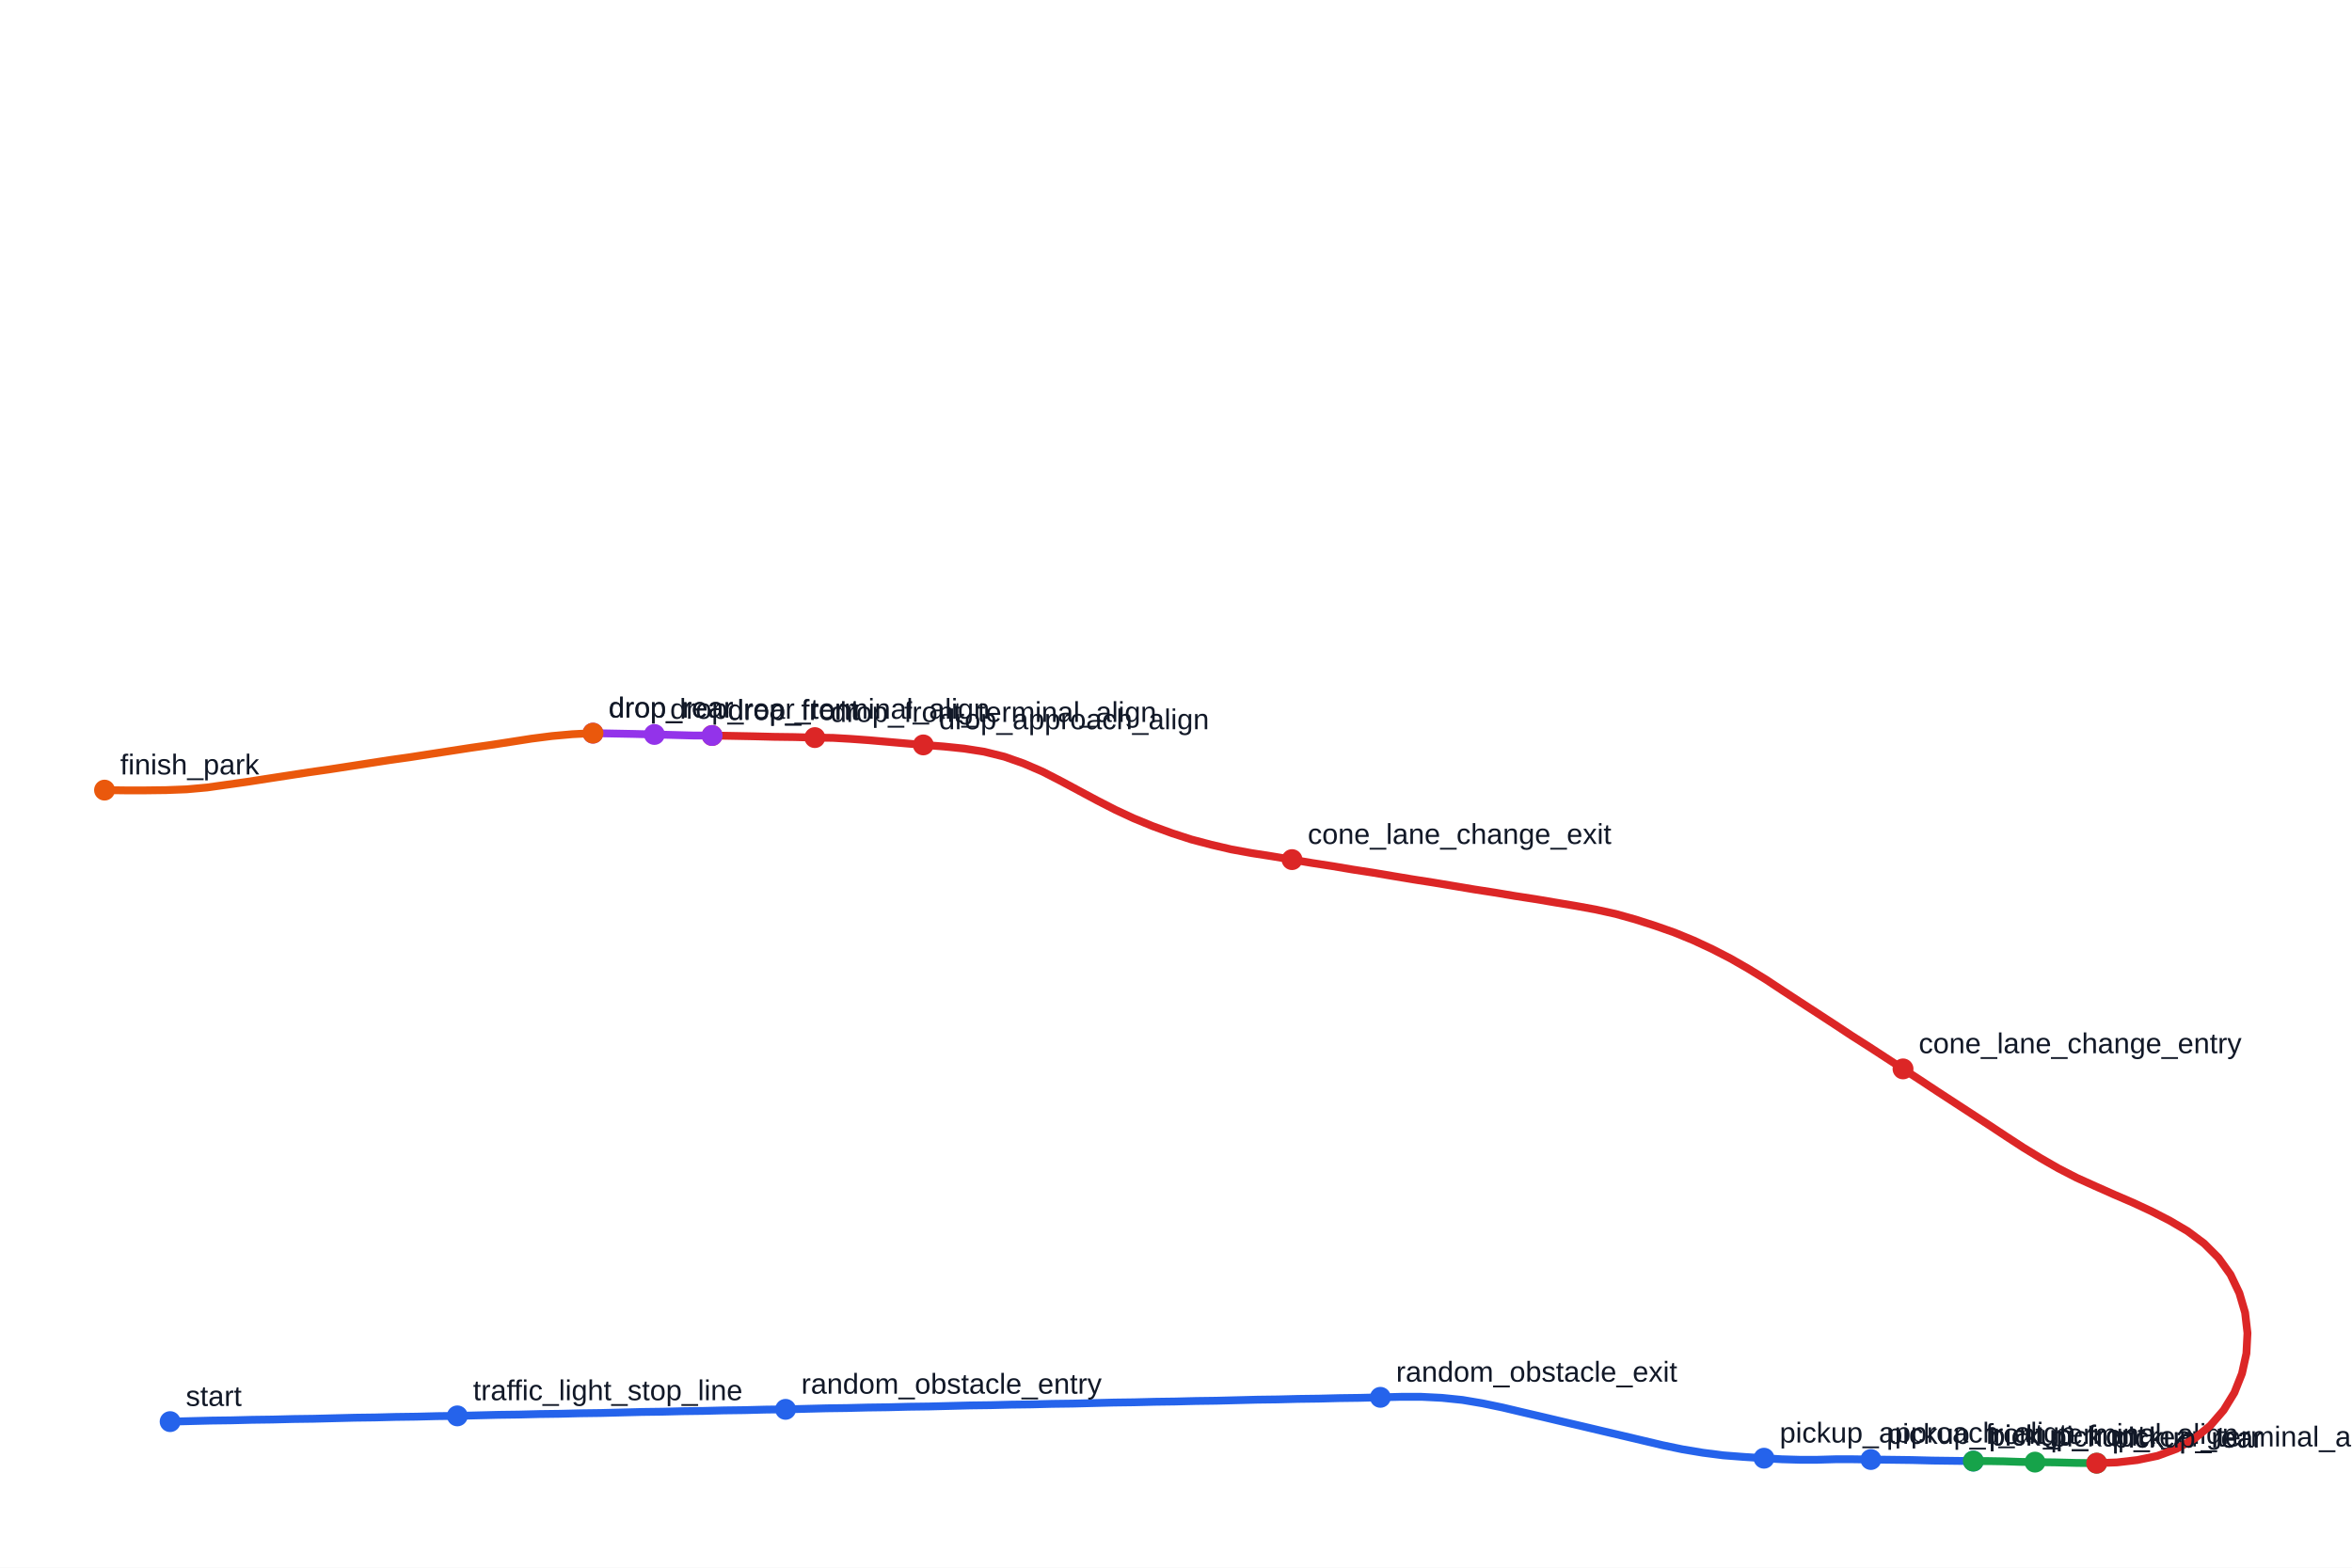
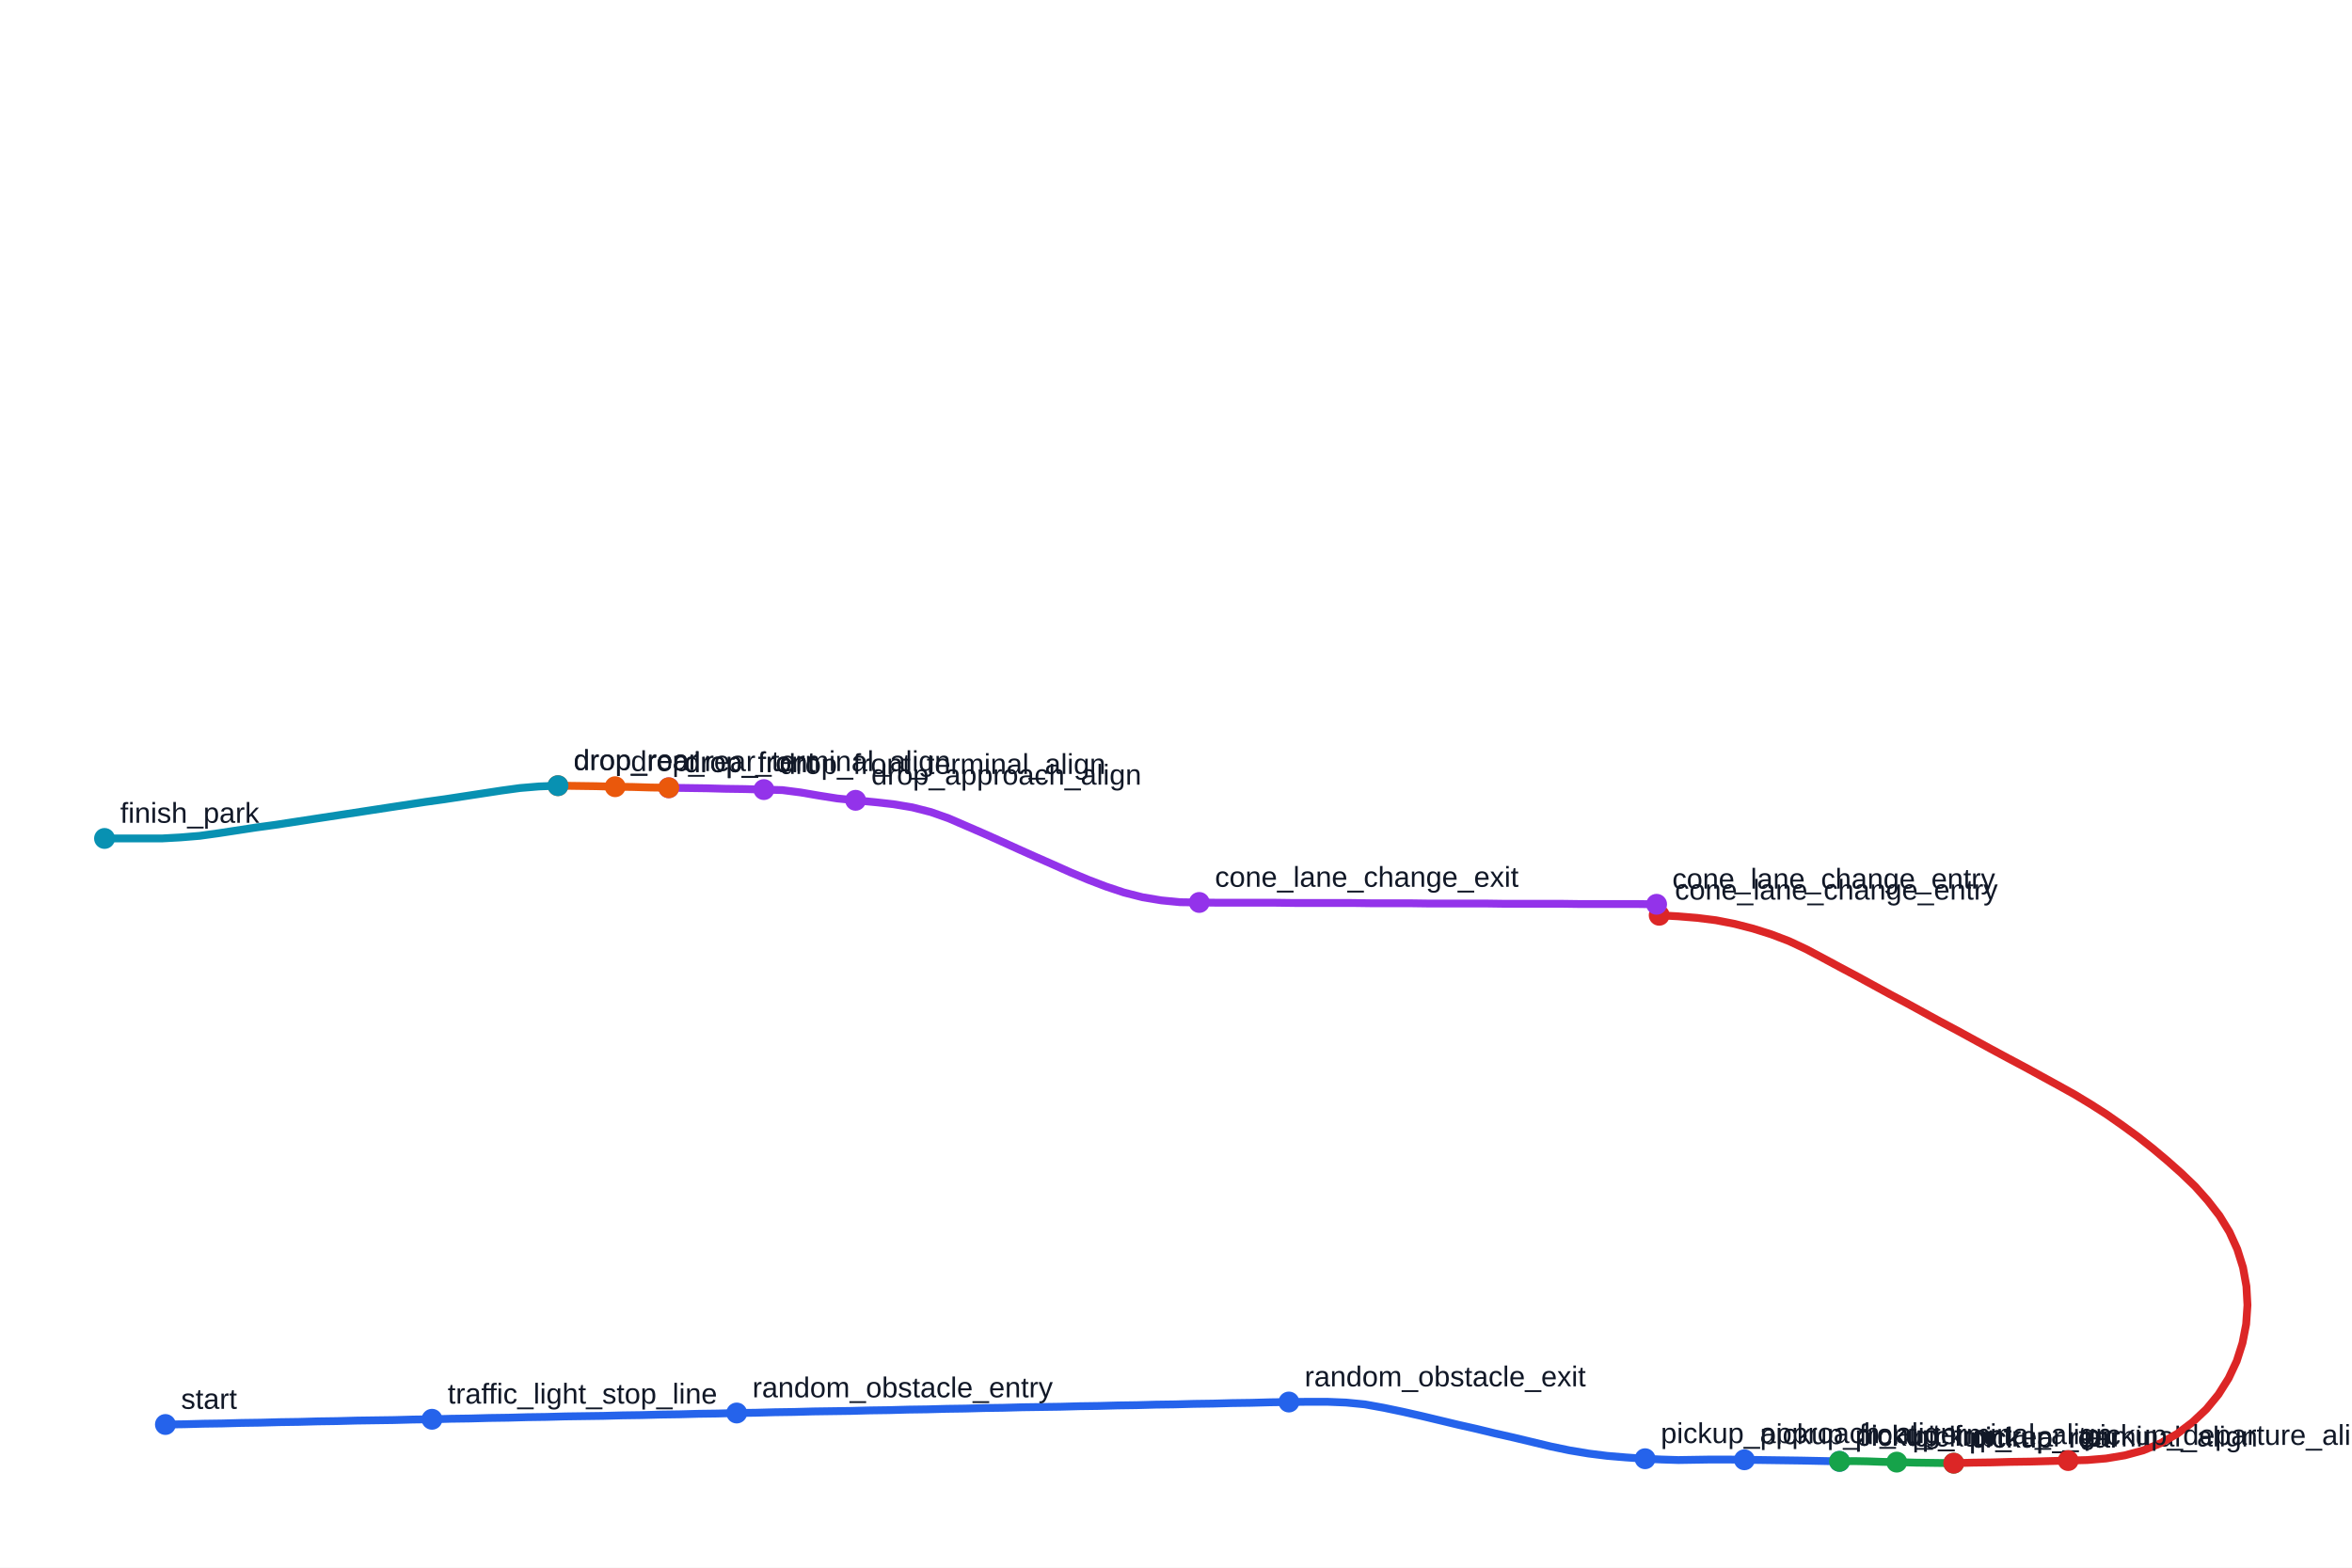
<svg xmlns="http://www.w3.org/2000/svg" width="900" height="600" viewBox="0 0 900 600">
  <rect width="100%" height="100%" fill="#ffffff" />
-   <polyline points="65.1,544.1 72.9,543.9 80.8,543.7 88.6,543.6 96.5,543.4 104.3,543.3 112.2,543.1 120.0,543.0 127.9,542.8 135.7,542.6 143.6,542.5 151.4,542.3 159.3,542.2 167.1,542.0 175.0,541.9 182.8,541.7 190.7,541.5 198.5,541.4 206.4,541.2 214.2,541.1 222.1,540.9 229.9,540.8 237.8,540.6 245.6,540.4 253.5,540.3 261.3,540.1 269.2,540.0 277.0,539.8 284.9,539.7 292.7,539.5 300.6,539.4 308.4,539.2 316.3,539.0 324.1,538.9 332.0,538.7 339.8,538.6 347.7,538.4 355.5,538.3 363.4,538.1 371.2,537.9 379.1,537.8 386.9,537.6 394.8,537.5 402.6,537.3 410.5,537.2 418.3,537.0 426.2,536.8 434.0,536.7 441.9,536.5 449.7,536.4 457.6,536.2 465.4,536.1 473.3,535.9 481.1,535.7 489.0,535.6 496.8,535.4 504.7,535.3 512.5,535.1 520.4,535.0 528.2,534.8 536.1,534.6 543.9,534.6 551.8,535.0 559.6,535.8 567.3,537.1 575.0,538.7 582.6,540.5 590.3,542.3 597.9,544.1 605.6,545.9 613.2,547.7 620.9,549.5 628.5,551.3 636.1,553.1 643.8,554.7 651.6,556.0 659.4,557.0 667.2,557.6 675.0,558.1 681.8,558.5 688.6,558.7 695.4,558.7 702.3,558.5 709.1,558.5 715.9,558.6 723.7,558.7 731.6,558.8 739.4,559.0 755.1,559.2" fill="none" stroke="#2563eb" stroke-width="3" stroke-linecap="round" stroke-linejoin="round" />
-   <circle cx="65.1" cy="544.1" r="4" fill="#2563eb" />
-   <text x="71.1" y="538.1" font-family="Arial, sans-serif" font-size="11" fill="#111827">start</text>
-   <circle cx="175.0" cy="541.9" r="4" fill="#2563eb" />
-   <text x="181.0" y="535.9" font-family="Arial, sans-serif" font-size="11" fill="#111827">traffic_light_stop_line</text>
-   <circle cx="300.6" cy="539.4" r="4" fill="#2563eb" />
-   <text x="306.6" y="533.4" font-family="Arial, sans-serif" font-size="11" fill="#111827">random_obstacle_entry</text>
-   <circle cx="528.2" cy="534.8" r="4" fill="#2563eb" />
-   <text x="534.2" y="528.8" font-family="Arial, sans-serif" font-size="11" fill="#111827">random_obstacle_exit</text>
-   <circle cx="675.0" cy="558.1" r="4" fill="#2563eb" />
-   <text x="681.0" y="552.1" font-family="Arial, sans-serif" font-size="11" fill="#111827">pickup_approach_align</text>
-   <circle cx="715.9" cy="558.6" r="4" fill="#2563eb" />
-   <text x="721.9" y="552.6" font-family="Arial, sans-serif" font-size="11" fill="#111827">pickup_front_terminal_align</text>
-   <circle cx="755.1" cy="559.2" r="4" fill="#2563eb" />
-   <text x="761.1" y="553.2" font-family="Arial, sans-serif" font-size="11" fill="#111827">pickup_front</text>
-   <polyline points="755.1,559.2 761.0,559.2 766.9,559.3 772.8,559.5 778.7,559.6 786.5,559.7 794.4,559.9 802.3,560.0" fill="none" stroke="#16a34a" stroke-width="3" stroke-linecap="round" stroke-linejoin="round" />
-   <circle cx="755.1" cy="559.2" r="4" fill="#16a34a" />
-   <text x="761.1" y="553.2" font-family="Arial, sans-serif" font-size="11" fill="#111827">pickup_front</text>
-   <circle cx="778.7" cy="559.6" r="4" fill="#16a34a" />
-   <text x="784.7" y="553.6" font-family="Arial, sans-serif" font-size="11" fill="#111827">pickup_rear_terminal_align</text>
-   <circle cx="802.3" cy="560.0" r="4" fill="#16a34a" />
-   <text x="808.3" y="554.0" font-family="Arial, sans-serif" font-size="11" fill="#111827">pickup_rear</text>
-   <polyline points="802.3,560.0 810.1,559.7 817.9,558.8 825.6,557.2 832.9,554.5 839.7,550.6 845.8,545.6 850.9,539.7 855.0,533.0 857.9,525.7 859.6,518.0 860.0,510.2 859.1,502.4 856.9,494.9 853.5,487.8 848.9,481.4 843.4,475.9 837.1,471.2 830.3,467.2 823.3,463.6 816.2,460.3 809.0,457.2 801.8,454.0 794.7,450.8 787.7,447.2 780.9,443.3 774.2,439.2 767.6,434.9 761.1,430.6 754.5,426.3 747.9,422.0 741.3,417.7 734.8,413.4 728.2,409.1 721.6,404.8 715.0,400.5 708.4,396.3 701.9,392.0 695.3,387.7 688.7,383.4 682.1,379.1 675.6,374.8 668.9,370.7 662.1,366.8 655.1,363.2 648.0,359.9 640.7,356.9 633.3,354.3 625.8,351.9 618.3,349.8 610.6,348.1 602.9,346.7 595.1,345.4 587.4,344.1 579.6,342.9 571.9,341.6 564.1,340.4 556.4,339.1 548.6,337.8 540.9,336.6 533.1,335.3 525.4,334.0 517.6,332.8 509.9,331.5 502.1,330.3 494.4,329.0 486.6,327.7 478.9,326.5 471.2,325.1 463.5,323.3 455.9,321.3 448.5,318.9 441.1,316.2 433.8,313.2 426.7,309.9 419.7,306.3 412.8,302.6 405.9,298.9 398.9,295.3 391.7,292.2 384.3,289.6 376.6,287.7 368.9,286.5 361.1,285.7 353.3,285.1 346.3,284.5 339.4,283.9 332.5,283.3 325.6,282.8 318.7,282.4 311.8,282.3 303.9,282.1 296.1,282.0 288.2,281.8 272.5,281.5" fill="none" stroke="#dc2626" stroke-width="3" stroke-linecap="round" stroke-linejoin="round" />
-   <circle cx="802.3" cy="560.0" r="4" fill="#dc2626" />
-   <text x="808.3" y="554.0" font-family="Arial, sans-serif" font-size="11" fill="#111827">pickup_rear</text>
-   <circle cx="728.2" cy="409.1" r="4" fill="#dc2626" />
-   <text x="734.2" y="403.1" font-family="Arial, sans-serif" font-size="11" fill="#111827">cone_lane_change_entry</text>
-   <circle cx="494.4" cy="329.0" r="4" fill="#dc2626" />
-   <text x="500.4" y="323.0" font-family="Arial, sans-serif" font-size="11" fill="#111827">cone_lane_change_exit</text>
-   <circle cx="353.3" cy="285.1" r="4" fill="#dc2626" />
-   <text x="359.3" y="279.1" font-family="Arial, sans-serif" font-size="11" fill="#111827">drop_approach_align</text>
-   <circle cx="311.8" cy="282.3" r="4" fill="#dc2626" />
-   <text x="317.8" y="276.3" font-family="Arial, sans-serif" font-size="11" fill="#111827">drop_front_terminal_align</text>
-   <circle cx="272.5" cy="281.5" r="4" fill="#dc2626" />
-   <text x="278.5" y="275.5" font-family="Arial, sans-serif" font-size="11" fill="#111827">drop_front</text>
-   <polyline points="272.5,281.5 265.2,281.5 257.8,281.3 250.4,281.1 242.6,280.9 226.9,280.6" fill="none" stroke="#9333ea" stroke-width="3" stroke-linecap="round" stroke-linejoin="round" />
-   <circle cx="272.5" cy="281.5" r="4" fill="#9333ea" />
-   <text x="278.5" y="275.5" font-family="Arial, sans-serif" font-size="11" fill="#111827">drop_front</text>
-   <circle cx="250.4" cy="281.1" r="4" fill="#9333ea" />
-   <text x="256.4" y="275.1" font-family="Arial, sans-serif" font-size="11" fill="#111827">drop_rear_terminal_align</text>
-   <circle cx="226.9" cy="280.6" r="4" fill="#9333ea" />
-   <text x="232.9" y="274.6" font-family="Arial, sans-serif" font-size="11" fill="#111827">drop_rear</text>
-   <polyline points="226.9,280.6 219.0,281.0 211.2,281.7 203.4,282.7 195.7,283.9 187.9,285.1 180.2,286.2 172.4,287.4 164.6,288.6 156.9,289.8 149.1,290.9 141.3,292.1 133.6,293.3 125.8,294.5 118.1,295.6 110.3,296.8 102.5,298.0 94.8,299.2 87.0,300.3 79.2,301.4 71.4,302.1 63.6,302.4 55.7,302.5 47.9,302.5 40.0,302.4" fill="none" stroke="#ea580c" stroke-width="3" stroke-linecap="round" stroke-linejoin="round" />
-   <circle cx="226.9" cy="280.6" r="4" fill="#ea580c" />
-   <text x="232.9" y="274.6" font-family="Arial, sans-serif" font-size="11" fill="#111827">drop_rear</text>
-   <circle cx="40.0" cy="302.4" r="4" fill="#ea580c" />
-   <text x="46.0" y="296.4" font-family="Arial, sans-serif" font-size="11" fill="#111827">finish_park</text>
+   <polyline points="63.3,545.2 70.6,545.1 77.9,544.9 85.1,544.8 92.4,544.6 99.7,544.5 107.0,544.3 114.3,544.2 121.6,544.0 128.9,543.9 136.2,543.7 143.4,543.6 150.7,543.5 158.0,543.3 165.3,543.2 172.6,543.0 179.9,542.9 187.2,542.7 194.5,542.6 201.7,542.4 209.0,542.3 216.3,542.1 223.6,542.0 230.9,541.9 238.2,541.7 245.5,541.6 252.8,541.4 260.0,541.3 267.3,541.1 274.6,541.0 281.9,540.8 289.2,540.7 296.5,540.5 303.8,540.4 311.1,540.2 318.3,540.1 325.6,540.0 332.9,539.8 340.2,539.7 347.5,539.5 354.8,539.4 362.1,539.2 369.4,539.1 376.6,538.9 383.9,538.8 391.2,538.6 398.5,538.5 405.8,538.4 413.1,538.2 420.4,538.1 427.7,537.9 434.9,537.8 442.2,537.6 449.5,537.5 456.8,537.3 464.1,537.2 471.4,537.0 478.7,536.9 486.0,536.7 493.2,536.6 500.5,536.5 507.8,536.5 515.1,536.8 522.3,537.5 529.5,538.8 536.7,540.3 543.8,541.9 550.9,543.6 558.0,545.3 565.1,546.9 572.1,548.6 579.2,550.2 586.3,551.9 593.4,553.6 600.6,555.1 607.8,556.3 615.0,557.2 622.2,557.8 629.5,558.3 635.8,558.6 642.2,558.8 648.5,558.7 654.8,558.6 661.1,558.6 667.5,558.7 674.8,558.8 682.0,558.9 689.3,559.0 703.9,559.3" fill="none" stroke="#2563eb" stroke-width="3" stroke-linecap="round" stroke-linejoin="round" />
+   <circle cx="63.3" cy="545.2" r="4" fill="#2563eb" />
+   <text x="69.3" y="539.2" font-family="Arial, sans-serif" font-size="11" fill="#111827">start</text>
+   <circle cx="165.3" cy="543.2" r="4" fill="#2563eb" />
+   <text x="171.3" y="537.2" font-family="Arial, sans-serif" font-size="11" fill="#111827">traffic_light_stop_line</text>
+   <circle cx="281.9" cy="540.8" r="4" fill="#2563eb" />
+   <text x="287.9" y="534.8" font-family="Arial, sans-serif" font-size="11" fill="#111827">random_obstacle_entry</text>
+   <circle cx="493.2" cy="536.6" r="4" fill="#2563eb" />
+   <text x="499.2" y="530.6" font-family="Arial, sans-serif" font-size="11" fill="#111827">random_obstacle_exit</text>
+   <circle cx="629.5" cy="558.3" r="4" fill="#2563eb" />
+   <text x="635.5" y="552.3" font-family="Arial, sans-serif" font-size="11" fill="#111827">pickup_approach_align</text>
+   <circle cx="667.5" cy="558.7" r="4" fill="#2563eb" />
+   <text x="673.5" y="552.7" font-family="Arial, sans-serif" font-size="11" fill="#111827">pickup_front_terminal_align</text>
+   <circle cx="703.9" cy="559.3" r="4" fill="#2563eb" />
+   <text x="709.9" y="553.3" font-family="Arial, sans-serif" font-size="11" fill="#111827">pickup_front</text>
+   <polyline points="703.9,559.3 709.4,559.2 714.8,559.3 720.3,559.5 725.8,559.6 733.1,559.8 740.4,559.9 747.6,560.0" fill="none" stroke="#16a34a" stroke-width="3" stroke-linecap="round" stroke-linejoin="round" />
+   <circle cx="703.9" cy="559.3" r="4" fill="#16a34a" />
+   <text x="709.9" y="553.3" font-family="Arial, sans-serif" font-size="11" fill="#111827">pickup_front</text>
+   <circle cx="725.8" cy="559.6" r="4" fill="#16a34a" />
+   <text x="731.8" y="553.6" font-family="Arial, sans-serif" font-size="11" fill="#111827">pickup_rear_terminal_align</text>
+   <circle cx="747.6" cy="560.0" r="4" fill="#16a34a" />
+   <text x="753.6" y="554.0" font-family="Arial, sans-serif" font-size="11" fill="#111827">pickup_rear</text>
+   <polyline points="747.6,560.0 754.9,559.8 762.2,559.7 769.5,559.5 776.8,559.4 784.1,559.2 791.4,559.0 798.7,558.8 805.9,558.2 813.1,557.0 820.1,555.1 826.9,552.3 833.2,548.7 839.0,544.3 844.3,539.3 848.9,533.7 852.8,527.5 855.9,520.9 858.1,514.0 859.5,506.8 860.0,499.5 859.6,492.3 858.3,485.1 856.1,478.1 853.1,471.5 849.3,465.3 844.8,459.5 840.0,454.1 834.7,449.0 829.3,444.2 823.7,439.5 818.0,435.0 812.1,430.7 806.1,426.5 800.0,422.6 793.7,418.8 787.4,415.3 781.0,411.8 774.6,408.3 768.2,404.9 761.7,401.4 755.3,397.9 748.9,394.4 742.5,391.0 736.1,387.5 729.7,384.0 723.3,380.6 716.9,377.1 710.5,373.6 704.1,370.2 697.6,366.7 691.2,363.3 684.6,360.2 677.8,357.6 670.8,355.4 663.8,353.6 656.6,352.2 649.4,351.3 642.1,350.7 634.9,350.3" fill="none" stroke="#dc2626" stroke-width="3" stroke-linecap="round" stroke-linejoin="round" />
+   <circle cx="747.6" cy="560.0" r="4" fill="#dc2626" />
+   <text x="753.6" y="554.0" font-family="Arial, sans-serif" font-size="11" fill="#111827">pickup_rear</text>
+   <circle cx="791.4" cy="559.0" r="4" fill="#dc2626" />
+   <text x="797.4" y="553.0" font-family="Arial, sans-serif" font-size="11" fill="#111827">pickup_departure_align</text>
+   <circle cx="634.9" cy="350.3" r="4" fill="#dc2626" />
+   <text x="640.9" y="344.3" font-family="Arial, sans-serif" font-size="11" fill="#111827">cone_lane_change_entry</text>
+   <polyline points="633.9,346.1 626.6,346.0 619.3,346.0 612.0,346.0 604.7,346.0 597.4,345.9 590.1,345.9 582.8,345.9 575.5,345.9 568.3,345.8 561.0,345.8 553.7,345.8 546.4,345.8 539.1,345.7 531.8,345.7 524.5,345.7 517.2,345.6 509.9,345.6 502.7,345.6 495.4,345.6 488.1,345.5 480.8,345.5 473.5,345.5 466.2,345.5 458.9,345.4 451.6,345.3 444.4,344.6 437.2,343.4 430.1,341.6 423.2,339.3 416.4,336.7 409.7,333.9 403.0,330.9 396.4,328.0 389.7,325.0 383.1,322.0 376.4,319.0 369.7,316.1 363.0,313.2 356.2,310.8 349.1,309.0 341.9,307.8 334.7,307.0 327.4,306.3 320.4,305.6 313.4,304.5 306.4,303.3 299.4,302.4 292.3,302.2 285.0,302.0 277.7,301.9 270.4,301.7 255.9,301.5" fill="none" stroke="#9333ea" stroke-width="3" stroke-linecap="round" stroke-linejoin="round" />
+   <circle cx="633.9" cy="346.1" r="4" fill="#9333ea" />
+   <text x="639.9" y="340.1" font-family="Arial, sans-serif" font-size="11" fill="#111827">cone_lane_change_entry</text>
+   <circle cx="458.9" cy="345.4" r="4" fill="#9333ea" />
+   <text x="464.9" y="339.4" font-family="Arial, sans-serif" font-size="11" fill="#111827">cone_lane_change_exit</text>
+   <circle cx="327.4" cy="306.3" r="4" fill="#9333ea" />
+   <text x="333.4" y="300.3" font-family="Arial, sans-serif" font-size="11" fill="#111827">drop_approach_align</text>
+   <circle cx="292.3" cy="302.2" r="4" fill="#9333ea" />
+   <text x="298.3" y="296.2" font-family="Arial, sans-serif" font-size="11" fill="#111827">drop_front_terminal_align</text>
+   <circle cx="255.9" cy="301.5" r="4" fill="#9333ea" />
+   <text x="261.9" y="295.5" font-family="Arial, sans-serif" font-size="11" fill="#111827">drop_front</text>
+   <polyline points="255.9,301.5 249.0,301.4 242.2,301.2 235.4,301.1 228.1,300.9 213.5,300.7" fill="none" stroke="#ea580c" stroke-width="3" stroke-linecap="round" stroke-linejoin="round" />
+   <circle cx="255.9" cy="301.5" r="4" fill="#ea580c" />
+   <text x="261.9" y="295.5" font-family="Arial, sans-serif" font-size="11" fill="#111827">drop_front</text>
+   <circle cx="235.4" cy="301.1" r="4" fill="#ea580c" />
+   <text x="241.4" y="295.1" font-family="Arial, sans-serif" font-size="11" fill="#111827">drop_rear_terminal_align</text>
+   <circle cx="213.5" cy="300.7" r="4" fill="#ea580c" />
+   <text x="219.5" y="294.7" font-family="Arial, sans-serif" font-size="11" fill="#111827">drop_rear</text>
+   <polyline points="213.5,300.7 206.2,301.0 199.0,301.6 191.7,302.6 184.5,303.7 177.3,304.8 170.1,305.9 162.9,306.9 155.7,308.0 148.5,309.1 141.3,310.2 134.1,311.3 126.9,312.4 119.7,313.5 112.5,314.6 105.3,315.7 98.0,316.7 90.8,317.8 83.6,318.9 76.4,319.9 69.1,320.5 61.9,320.9 54.6,320.9 47.3,320.9 40.0,320.9" fill="none" stroke="#0891b2" stroke-width="3" stroke-linecap="round" stroke-linejoin="round" />
+   <circle cx="213.5" cy="300.7" r="4" fill="#0891b2" />
+   <text x="219.5" y="294.7" font-family="Arial, sans-serif" font-size="11" fill="#111827">drop_rear</text>
+   <circle cx="40.0" cy="320.9" r="4" fill="#0891b2" />
+   <text x="46.0" y="314.9" font-family="Arial, sans-serif" font-size="11" fill="#111827">finish_park</text>
</svg>
